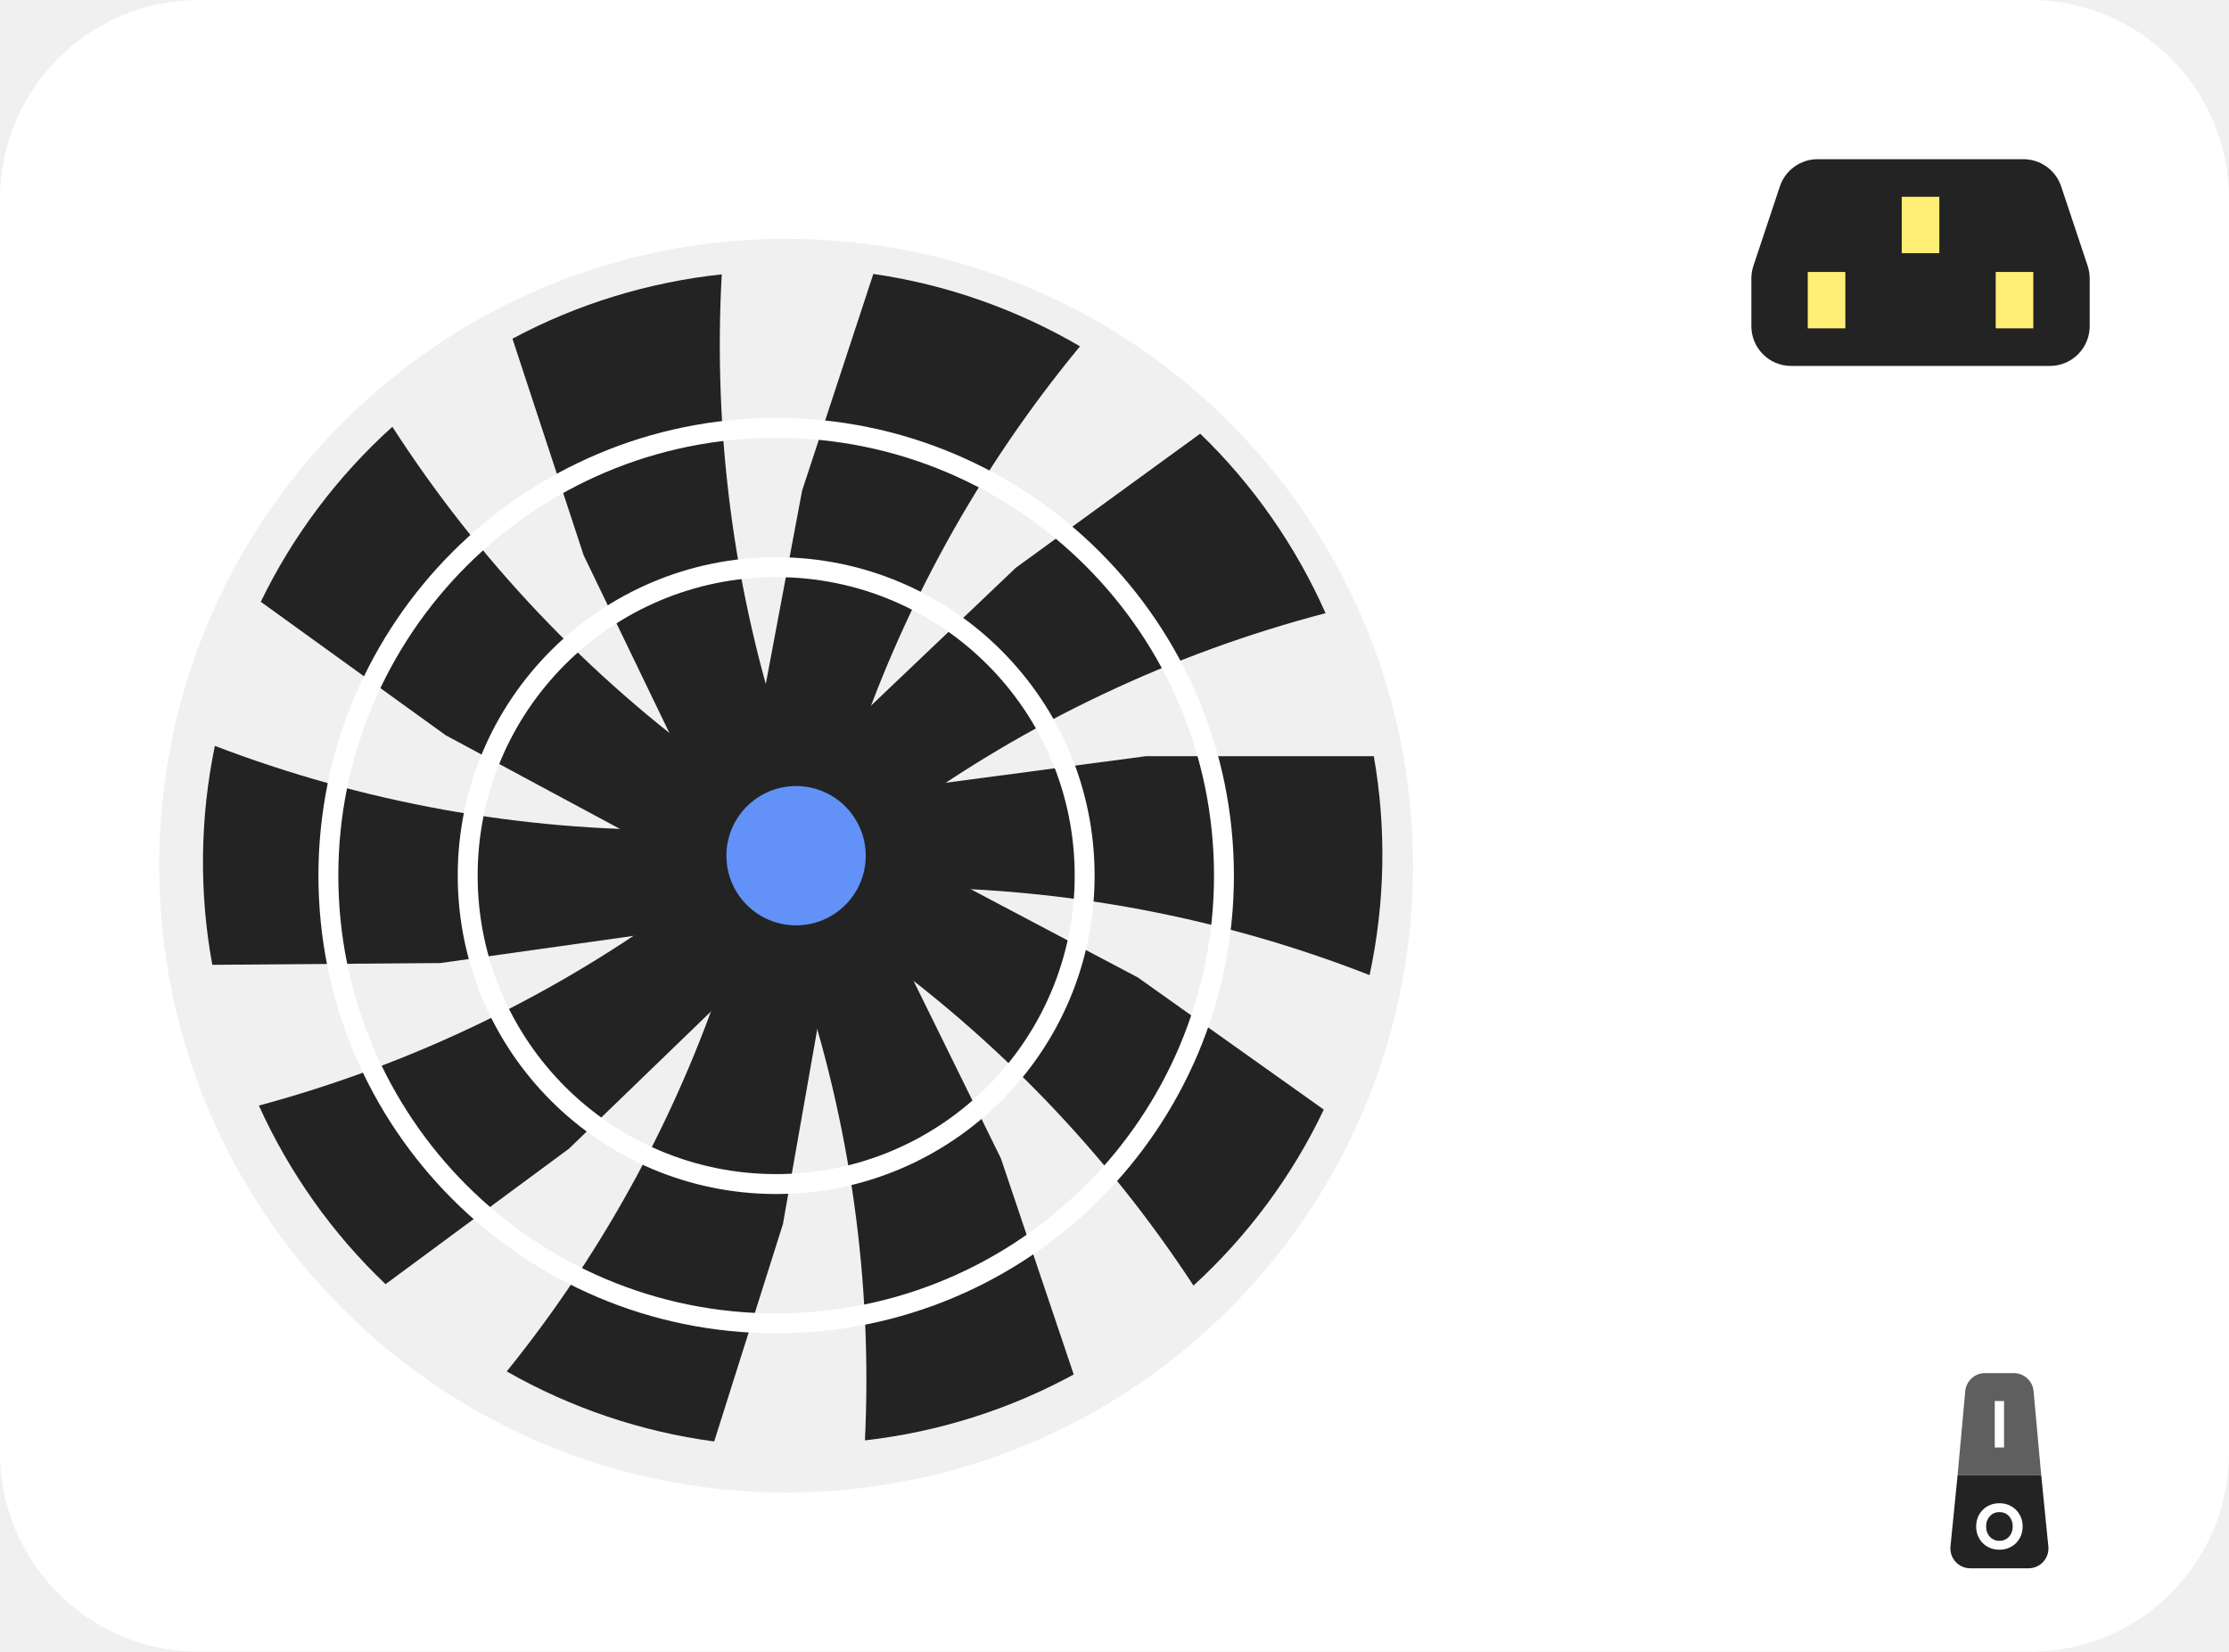
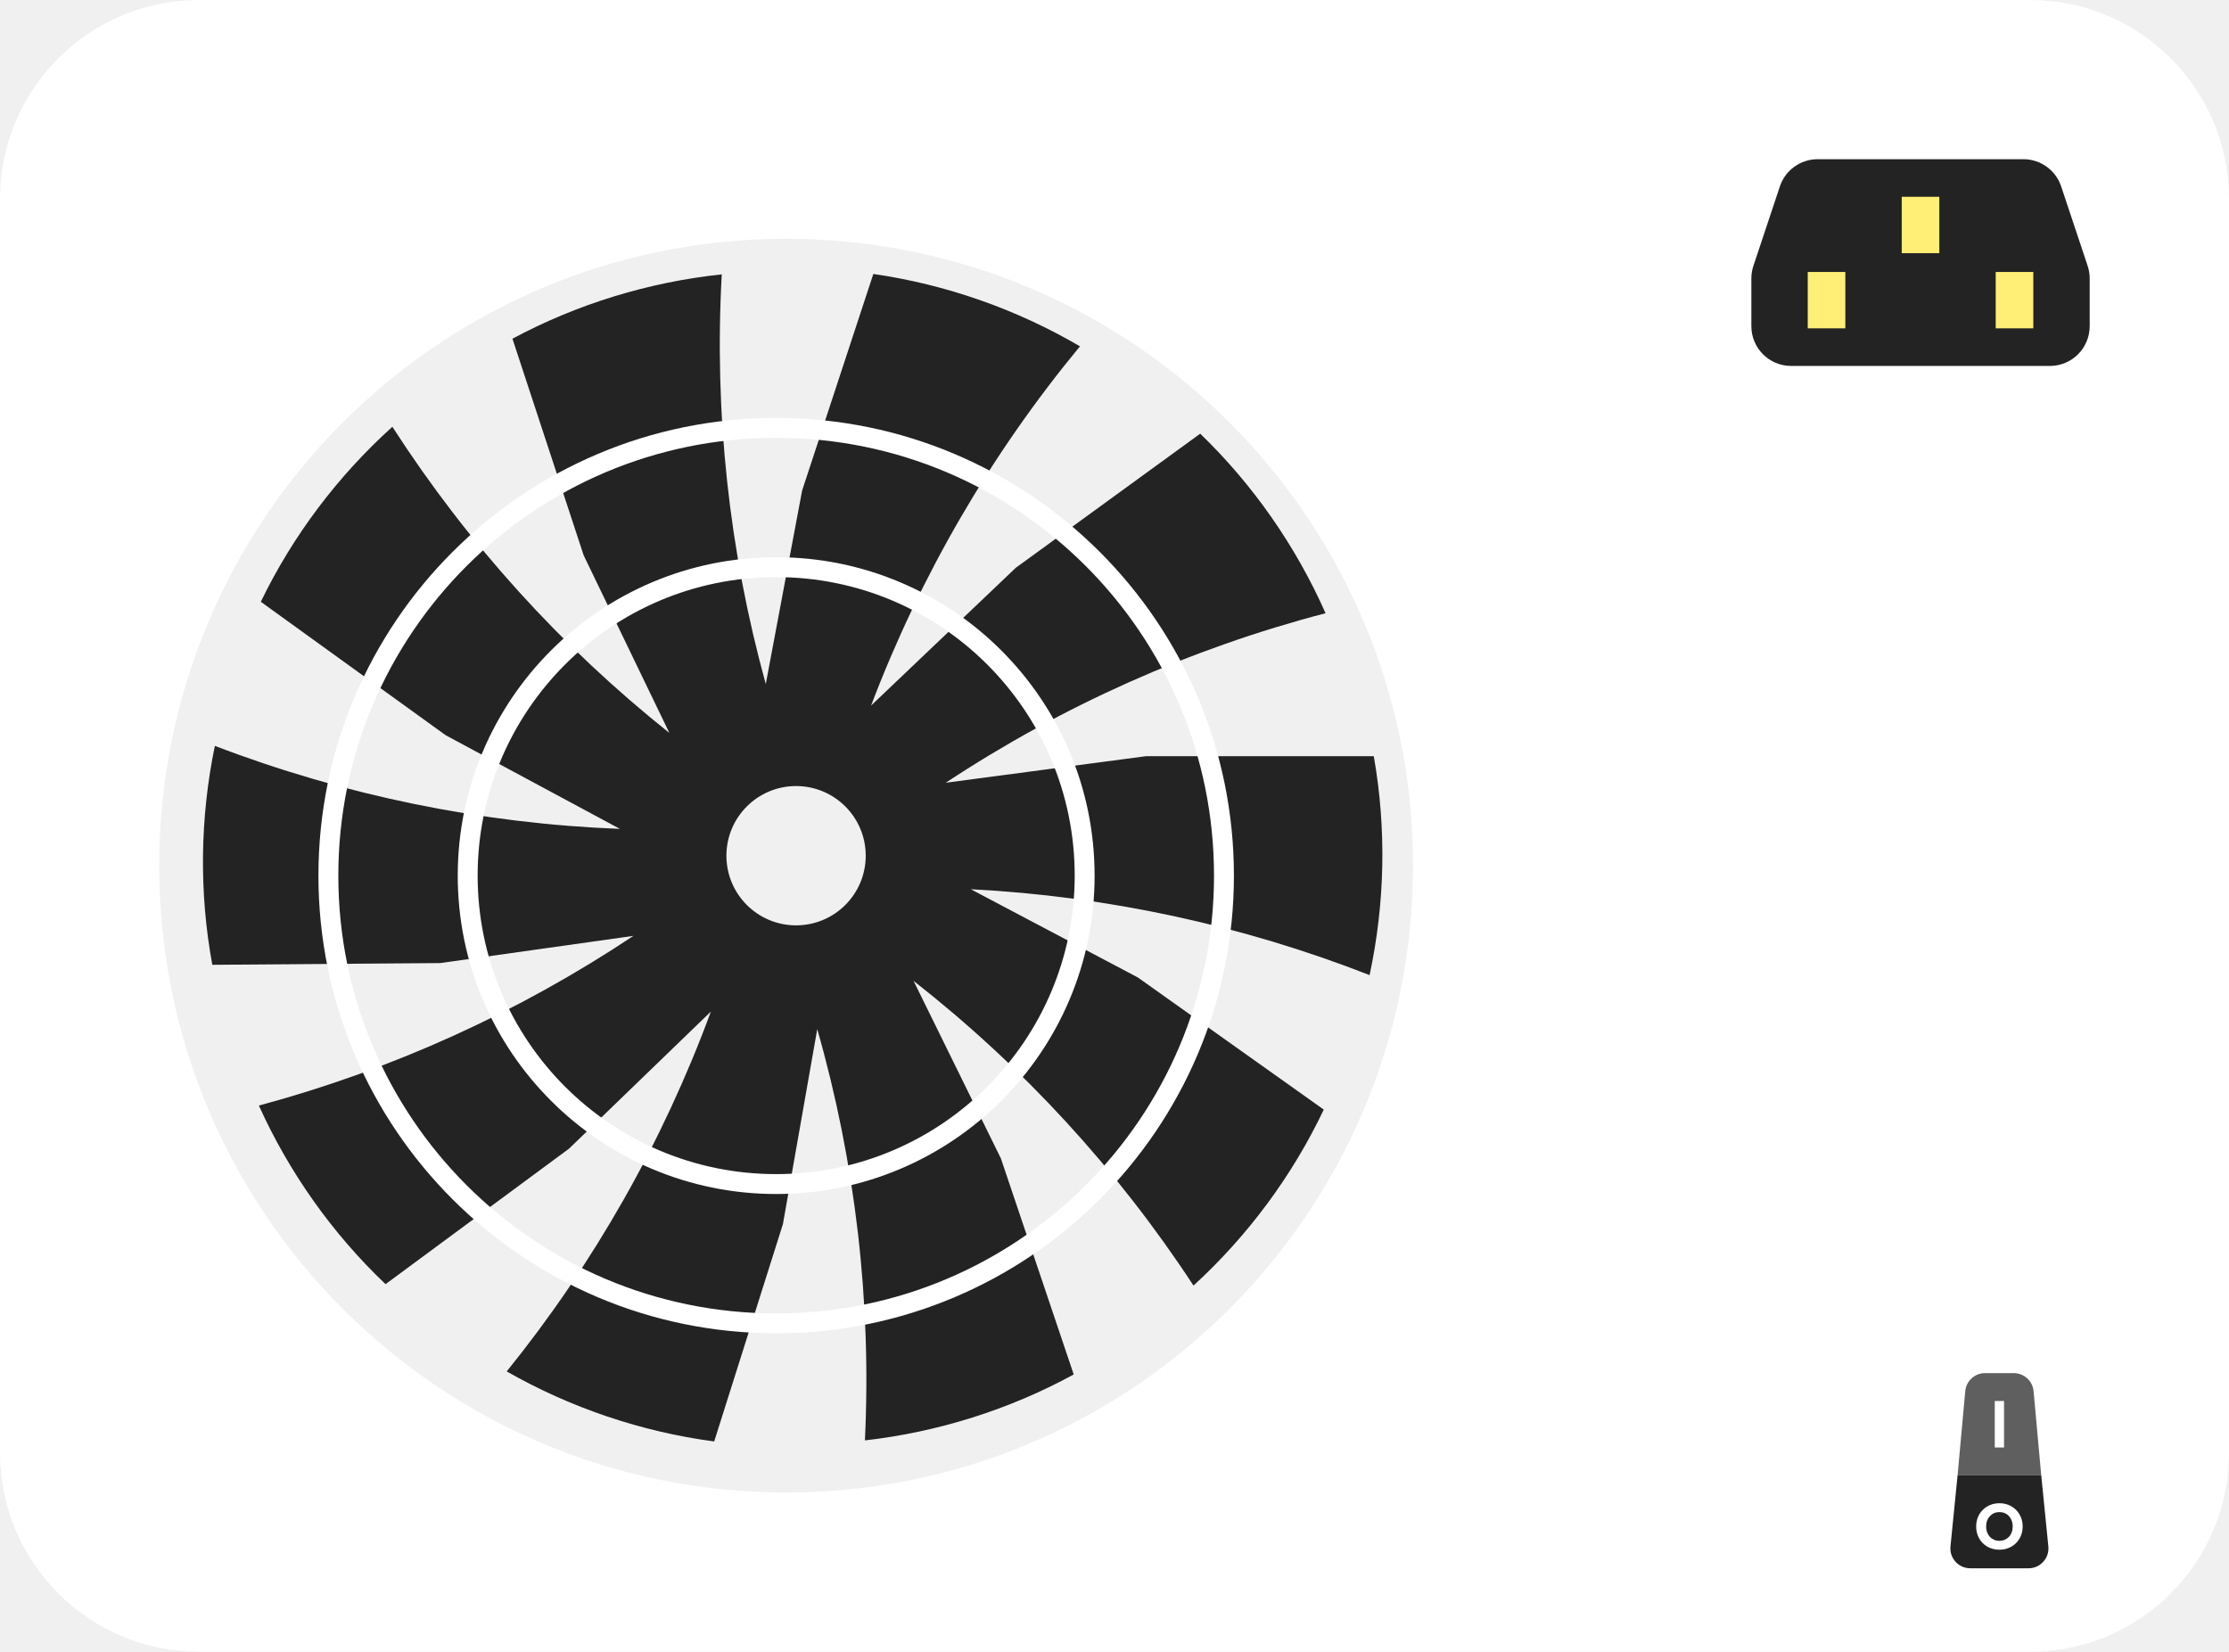
<svg xmlns="http://www.w3.org/2000/svg" width="112" height="83" viewBox="0 0 112 83" fill="none">
  <path d="M112 73C112 78.523 107.523 83 102 83H10C4.477 83 0 78.523 0 73V10C0 4.477 4.477 0 10 0H102C107.523 0 112 4.477 112 10V73ZM39.5 12C22.103 12 8 26.103 8 43.5C8 60.897 22.103 75 39.5 75C56.897 75 71 60.897 71 43.5C71 26.103 56.897 12 39.5 12Z" fill="white" />
-   <path d="M41 44.6V40.2L57.572 38H69.029C69.671 41.632 69.593 45.394 68.817 49C61.386 46.092 53.476 44.6 45.497 44.6H41Z" fill="#232323" />
-   <path d="M41.522 43.618L38.934 40.06L51.041 28.532L60.306 21.793C62.961 24.353 65.111 27.441 66.605 30.813C58.885 32.833 51.611 36.279 45.158 40.973L41.522 43.618Z" fill="#232323" />
-   <path d="M41.399 42.454L37.219 41.08L40.304 24.651L43.882 13.766C47.533 14.291 51.082 15.54 54.266 17.403C49.183 23.555 45.295 30.602 42.803 38.183L41.399 42.454Z" fill="#232323" />
-   <path d="M40.772 41.587L36.592 42.961L29.327 27.905L25.749 17.02C29 15.277 32.598 14.176 36.266 13.787C35.824 21.755 36.876 29.735 39.368 37.315L40.772 41.587Z" fill="#232323" />
-   <path d="M39.694 41.294L37.118 44.862L22.394 36.947L13.104 30.241C14.71 26.92 16.975 23.915 19.715 21.446C24.038 28.153 29.578 33.992 36.048 38.663L39.694 41.294Z" fill="#232323" />
-   <path d="M38.645 41.667L38.679 46.066L22.126 48.394L10.668 48.483C9.999 44.856 10.048 41.093 10.796 37.481C18.249 40.332 26.17 41.763 34.149 41.701L38.645 41.667Z" fill="#232323" />
-   <path d="M37.997 42.568L40.611 46.107L28.589 57.722L19.373 64.53C16.699 61.989 14.527 58.917 13.008 55.556C20.713 53.479 27.962 49.98 34.38 45.239L37.997 42.568Z" fill="#232323" />
-   <path d="M38.044 43.719L42.239 45.046L39.34 61.51L35.886 72.434C32.229 71.95 28.666 70.742 25.462 68.915C30.474 62.706 34.282 55.615 36.688 48.007L38.044 43.719Z" fill="#232323" />
-   <path d="M38.744 44.616L42.913 43.211L50.292 58.211L53.951 69.068C50.714 70.836 47.125 71.964 43.46 72.38C43.841 64.41 42.729 56.438 40.18 48.877L38.744 44.616Z" fill="#232323" />
-   <path d="M39.846 44.899L42.395 41.313L57.177 49.12L66.516 55.758C64.934 59.09 62.691 62.111 59.969 64.601C55.597 57.926 50.015 52.127 43.511 47.504L39.846 44.899Z" fill="#232323" />
+   <path d="M43.882 13.767C47.532 14.292 51.082 15.54 54.265 17.403C49.797 22.81 46.253 28.91 43.769 35.455L51.04 28.532L60.306 21.793C62.961 24.353 65.111 27.441 66.605 30.814C59.813 32.59 53.367 35.471 47.521 39.334L57.571 38H69.028C69.67 41.632 69.593 45.394 68.817 49C62.407 46.492 55.64 45.037 48.78 44.685L57.177 49.12L66.515 55.758C64.933 59.09 62.69 62.111 59.969 64.601C56.142 58.759 51.389 53.588 45.903 49.289L50.291 58.211L53.951 69.068C50.714 70.836 47.124 71.964 43.459 72.381C43.793 65.401 42.982 58.42 41.064 51.715L39.34 61.51L35.886 72.434C32.229 71.95 28.665 70.742 25.461 68.915C29.848 63.482 33.311 57.372 35.72 50.832L28.589 57.723L19.373 64.53C16.699 61.99 14.526 58.917 13.008 55.556C19.708 53.75 26.062 50.868 31.826 47.029L22.125 48.395L10.668 48.482C9.999 44.855 10.048 41.093 10.796 37.481C17.314 39.974 24.19 41.381 31.149 41.653L22.394 36.946L13.105 30.24C14.71 26.92 16.976 23.916 19.715 21.446C23.491 27.303 28.194 32.498 33.634 36.831L29.327 27.905L25.749 17.02C28.999 15.277 32.598 14.176 36.266 13.787C35.881 20.73 36.63 27.682 38.478 34.371L40.304 24.65L43.882 13.767ZM40 39.5C38.067 39.5 36.5 41.067 36.5 43C36.5 44.933 38.067 46.5 40 46.5C41.933 46.5 43.5 44.933 43.5 43C43.5 41.067 41.933 39.5 40 39.5Z" fill="#232323" />
  <circle cx="39" cy="44" r="22.5" stroke="white" />
  <circle cx="39" cy="44" r="15.5" stroke="white" />
  <path d="M101.185 69C101.702 69 102.134 69.394 102.181 69.909L102.565 74.138H98.362L98.747 69.909C98.794 69.394 99.225 69 99.742 69H101.185ZM100.23 70.401V72.736H100.697V70.401H100.23Z" fill="#5F5F5F" />
  <path fill-rule="evenodd" clip-rule="evenodd" d="M102.923 77.709C102.982 78.297 102.519 78.808 101.928 78.808H99C98.409 78.808 97.946 78.297 98.005 77.709L98.362 74.138H102.566L102.923 77.709ZM100.464 75.539C100.297 75.539 100.142 75.568 100 75.626C99.858 75.684 99.735 75.766 99.629 75.871C99.523 75.976 99.441 76.1 99.382 76.242C99.325 76.384 99.296 76.538 99.296 76.706C99.296 76.874 99.325 77.029 99.382 77.171C99.441 77.312 99.522 77.436 99.625 77.542C99.731 77.647 99.855 77.729 99.997 77.787C100.142 77.845 100.298 77.874 100.467 77.874C100.633 77.874 100.787 77.845 100.927 77.787C101.069 77.729 101.192 77.648 101.296 77.545C101.402 77.439 101.484 77.316 101.543 77.174C101.602 77.03 101.632 76.874 101.632 76.706C101.632 76.536 101.602 76.382 101.543 76.242C101.484 76.1 101.402 75.976 101.296 75.871C101.192 75.766 101.069 75.684 100.927 75.626C100.787 75.568 100.633 75.539 100.464 75.539ZM100.464 75.984C100.56 75.984 100.648 76.001 100.73 76.035C100.811 76.069 100.881 76.119 100.94 76.183C101.001 76.248 101.048 76.325 101.08 76.413C101.115 76.501 101.132 76.599 101.132 76.706C101.132 76.813 101.115 76.912 101.08 77C101.048 77.088 101.001 77.165 100.94 77.229C100.879 77.294 100.807 77.342 100.726 77.377C100.647 77.411 100.559 77.428 100.464 77.428C100.368 77.428 100.28 77.411 100.198 77.377C100.117 77.342 100.046 77.293 99.986 77.229C99.927 77.165 99.879 77.088 99.845 77C99.812 76.909 99.796 76.811 99.796 76.706C99.796 76.599 99.812 76.501 99.845 76.413C99.879 76.325 99.927 76.248 99.988 76.183C100.049 76.119 100.119 76.069 100.198 76.035C100.28 76.001 100.368 75.984 100.464 75.984Z" fill="#232323" />
  <path d="M89.433 9.368C89.705 8.551 90.469 8 91.33 8H101.67C102.53 8 103.295 8.551 103.567 9.368L104.897 13.359C104.965 13.563 105 13.776 105 13.991V16.389C105 17.494 104.105 18.389 103 18.389H90C88.895 18.389 88 17.494 88 16.389V13.991C88 13.776 88.035 13.563 88.103 13.359L89.433 9.368Z" fill="#232323" />
  <rect x="95.556" y="9.889" width="1.889" height="2.833" fill="#FFEF76" />
  <rect x="90.833" y="13.667" width="1.889" height="2.833" fill="#FFEF76" />
  <rect x="100.278" y="13.667" width="1.889" height="2.833" fill="#FFEF76" />
-   <path d="M43.5 43C43.5 44.933 41.933 46.5 40 46.5C38.067 46.5 36.5 44.933 36.5 43C36.5 41.067 38.067 39.5 40 39.5C41.933 39.5 43.5 41.067 43.5 43Z" fill="#6292F7" />
</svg>
